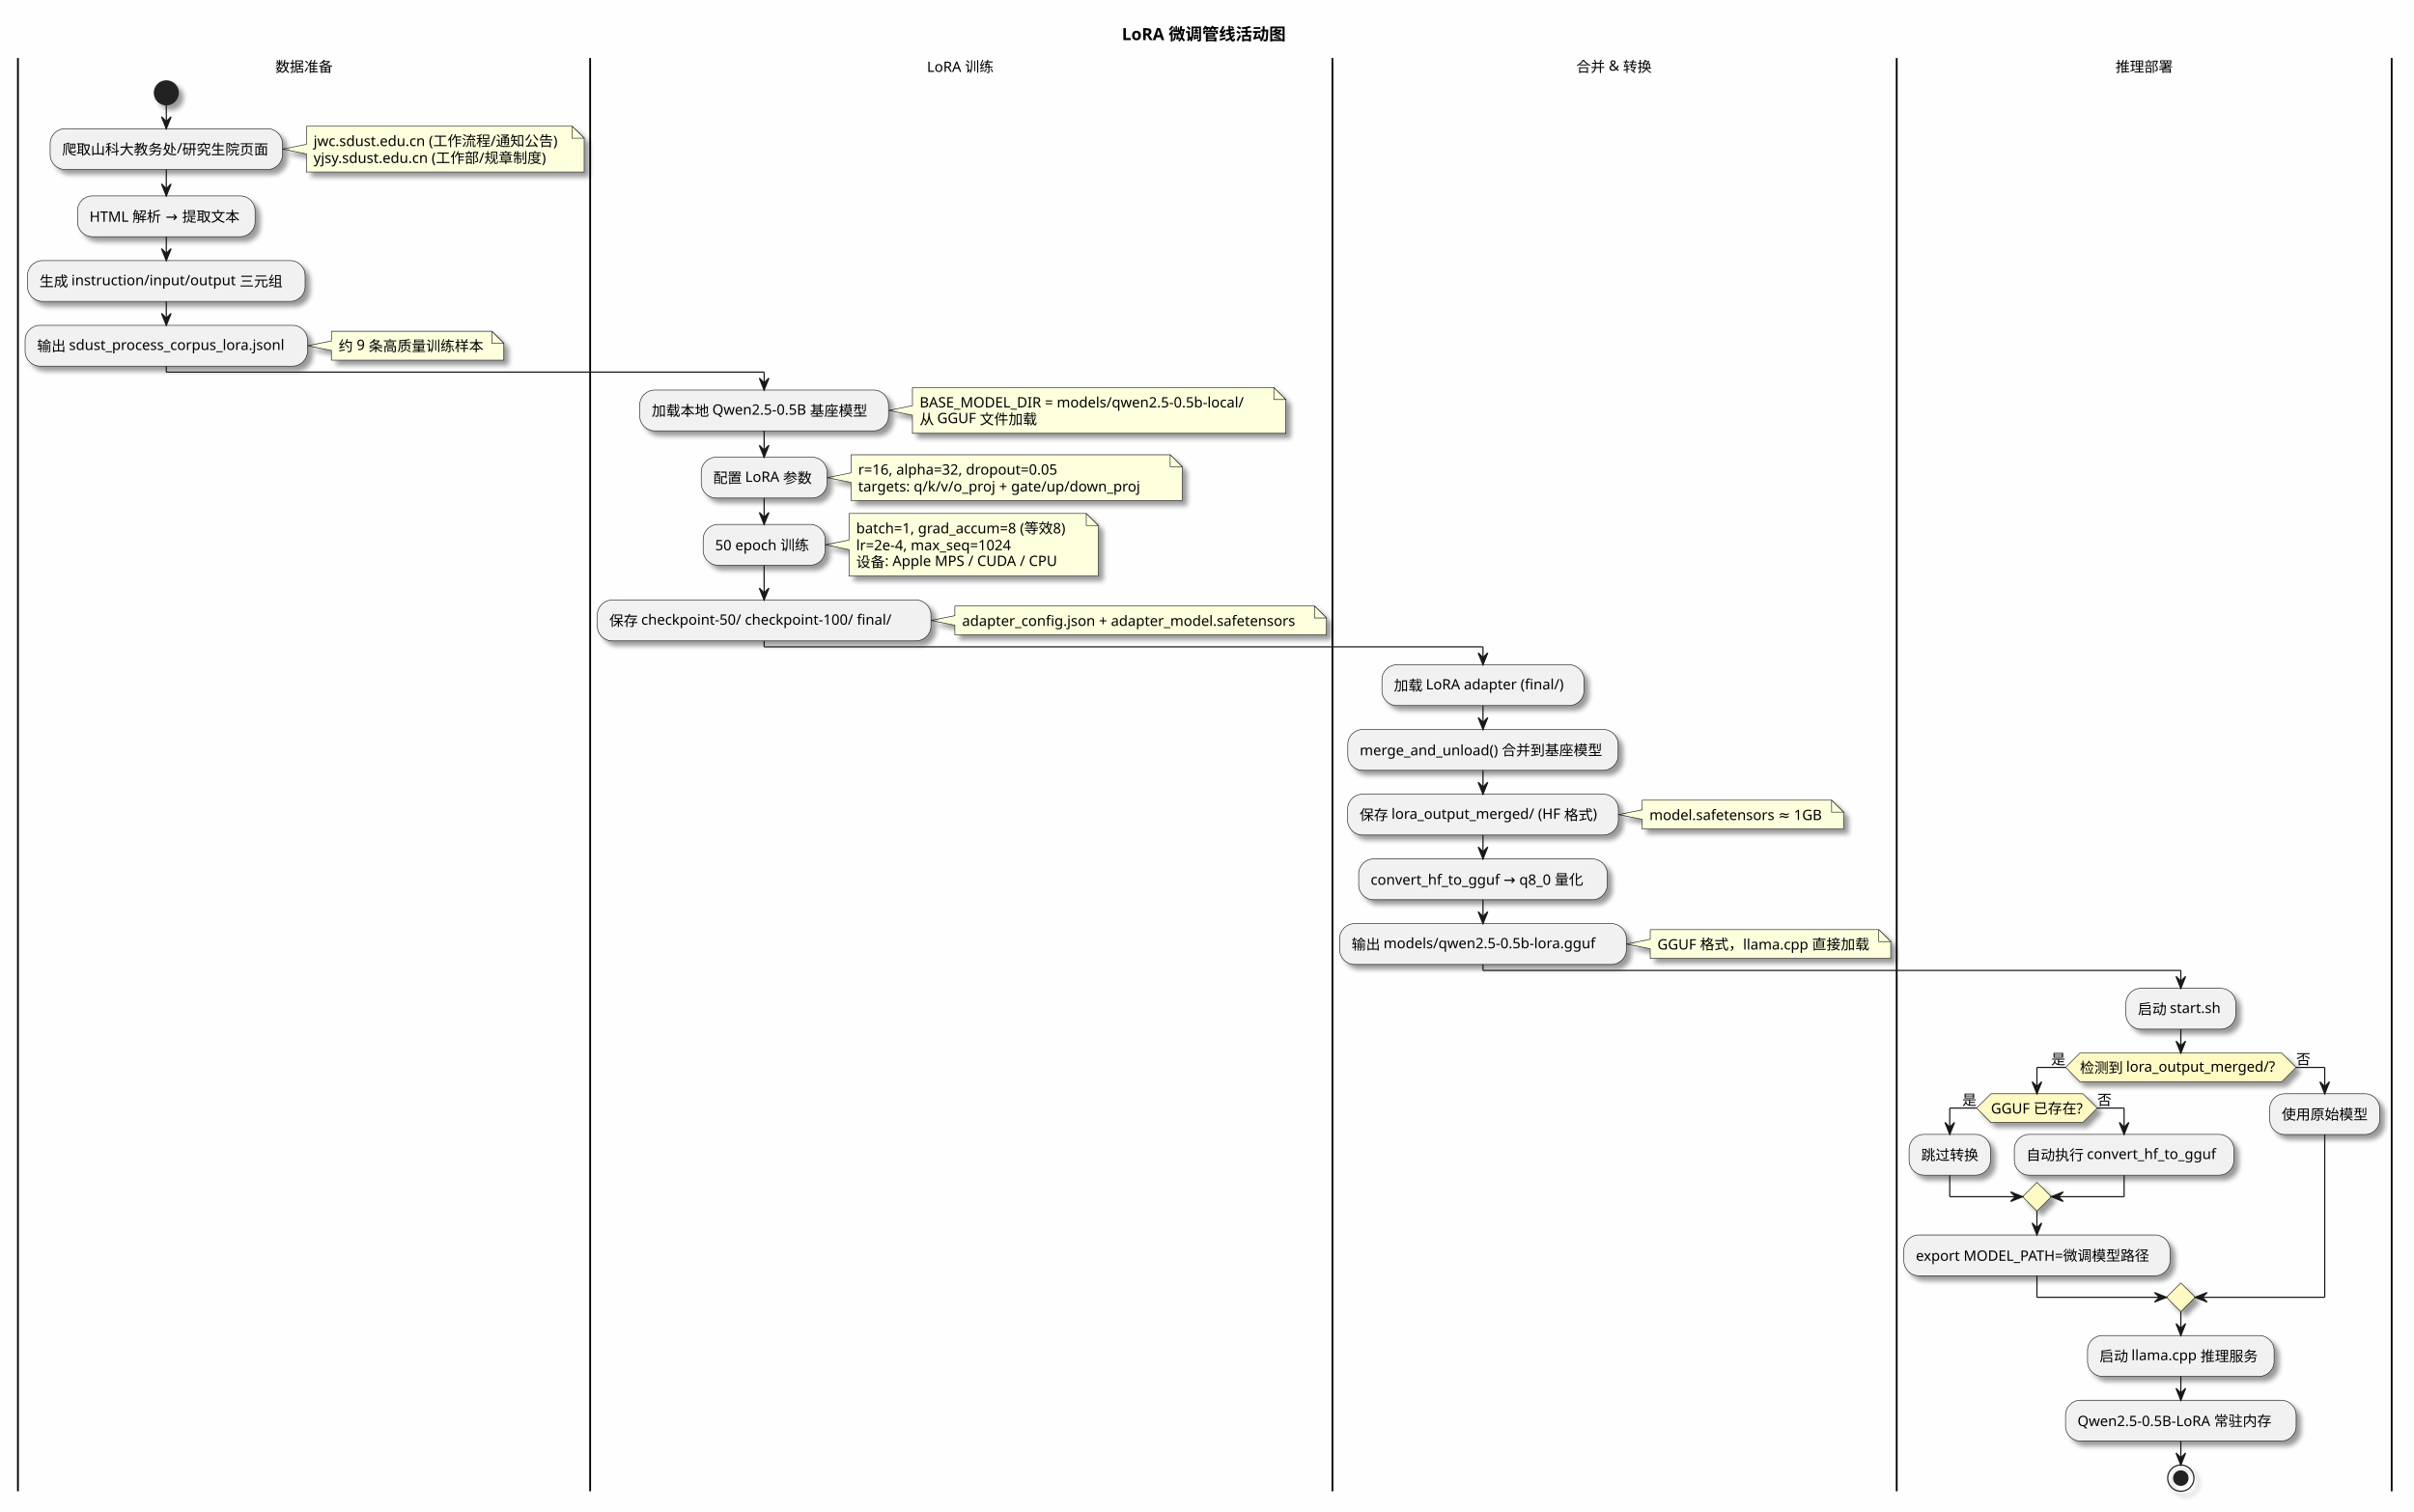
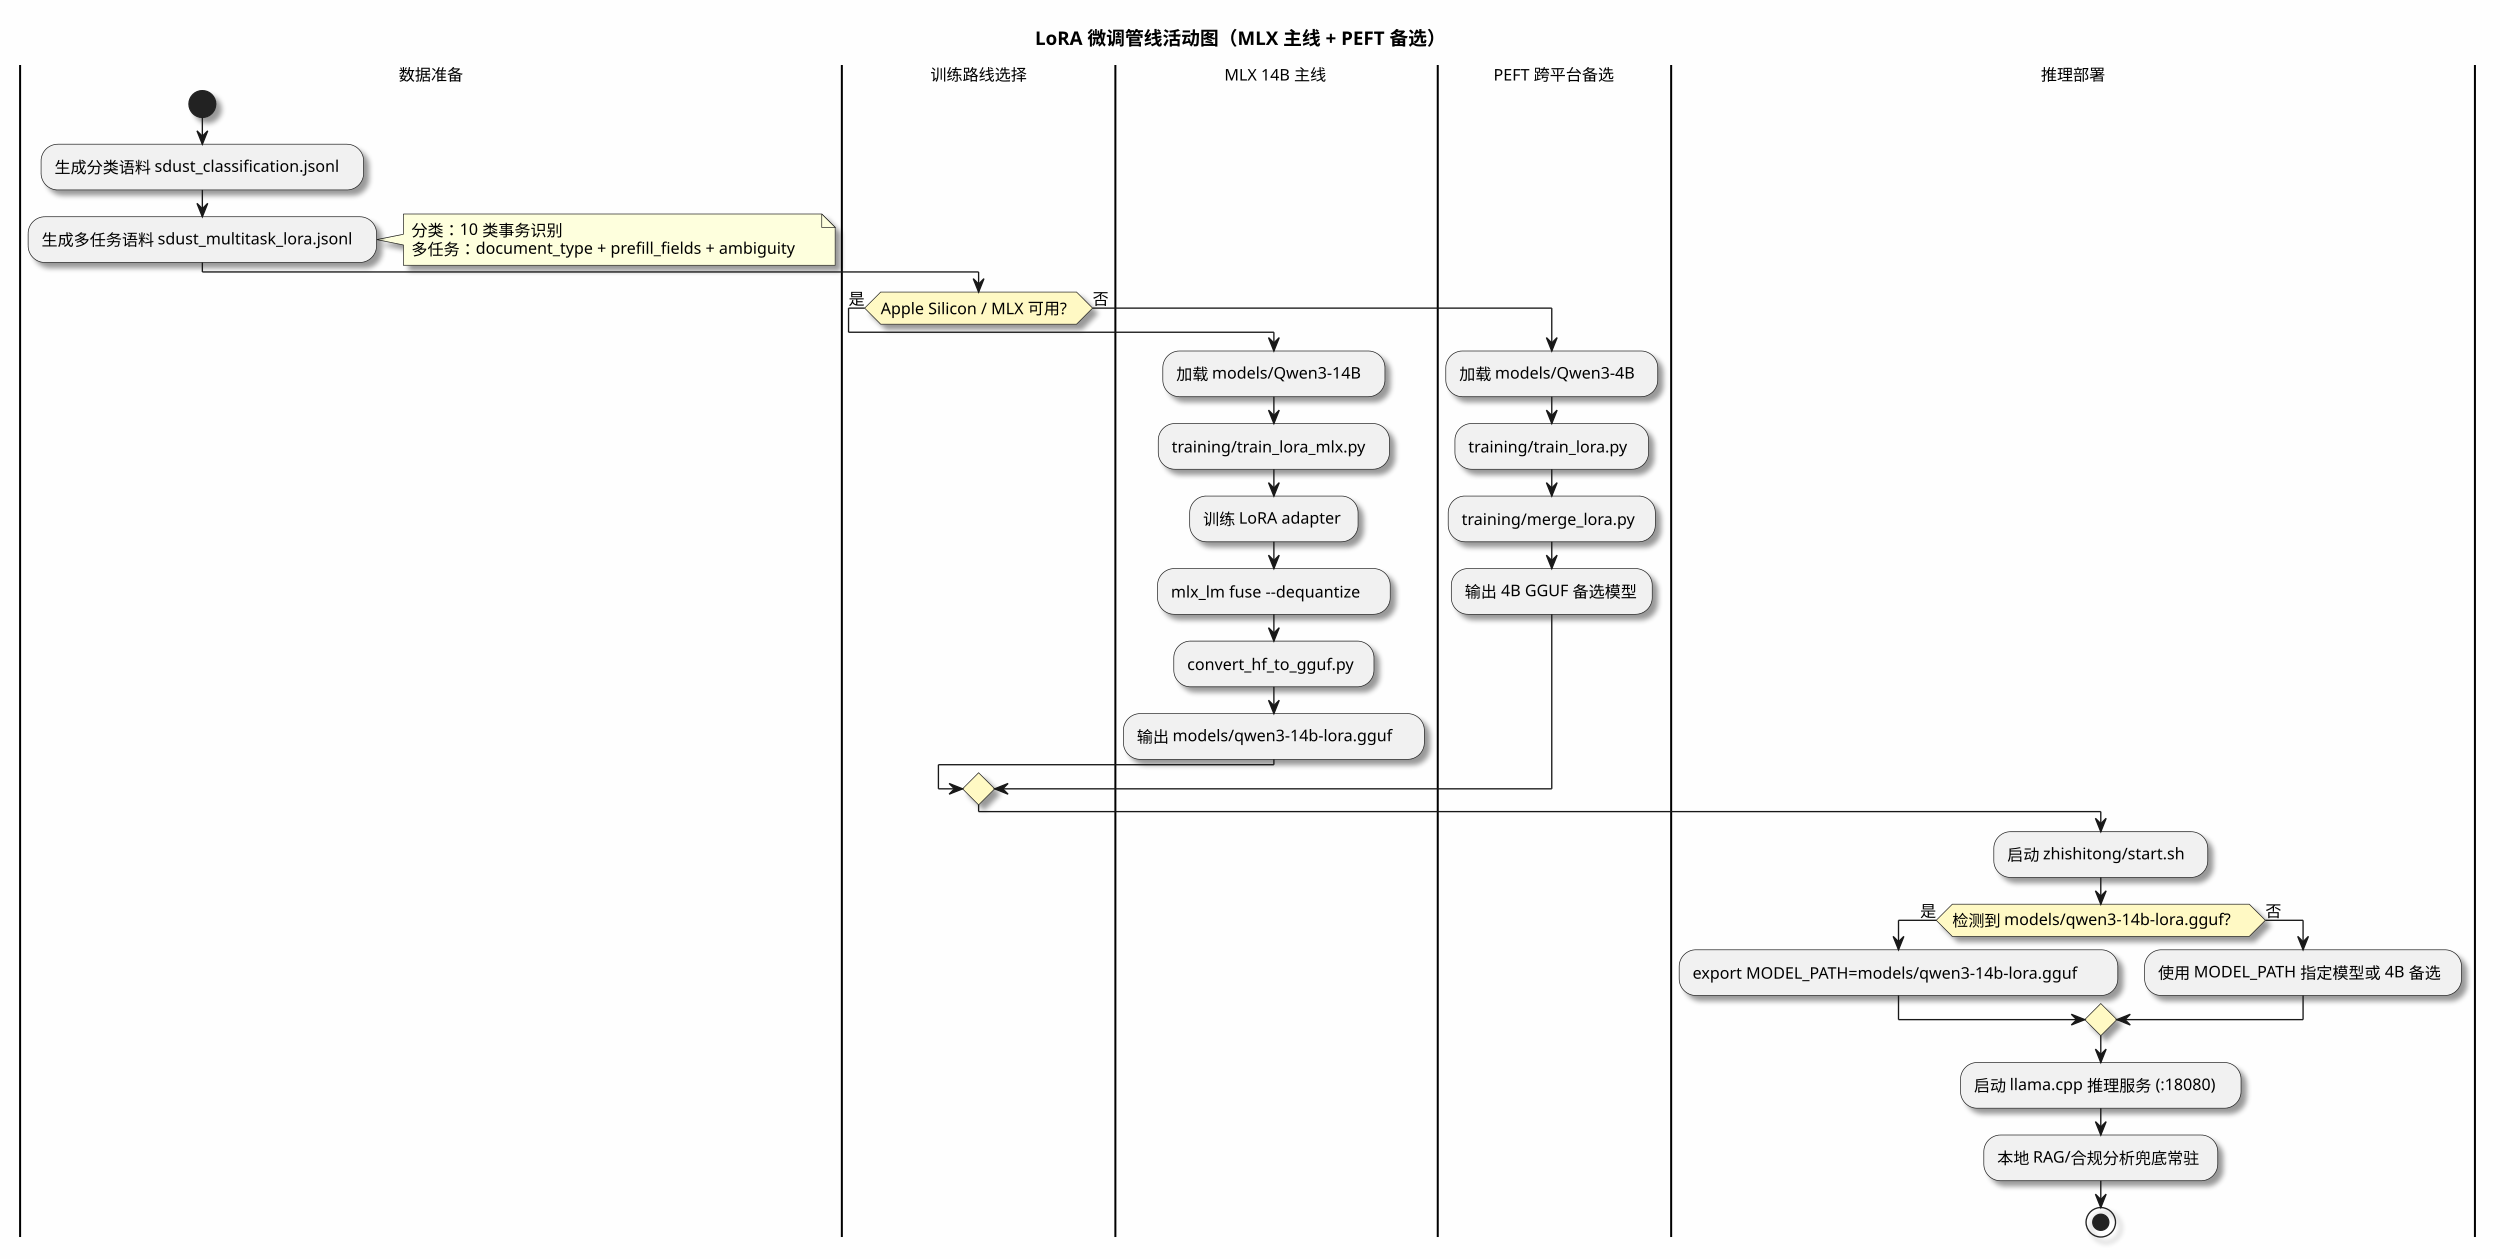
- <svg xmlns="http://www.w3.org/2000/svg" contentStyleType="text/css" data-diagram-type="ACTIVITY" height="1264px" preserveAspectRatio="none" style="width:2019px;height:1264px;background:#FEFEFE;" version="1.1" viewBox="0 0 2019 1264" width="2019px" zoomAndPan="magnify">
+ <svg xmlns="http://www.w3.org/2000/svg" contentStyleType="text/css" data-diagram-type="ACTIVITY" height="940px" preserveAspectRatio="none" style="width:1866px;height:940px;background:#FEFEFE;" version="1.1" viewBox="0 0 1866 940" width="1866px" zoomAndPan="magnify">
  <defs>
-     <filter height="300%" id="f1771mn3u7tkwv" width="300%" x="-1" y="-1">
+     <filter height="300%" id="f1fw4h1rmg67og" width="300%" x="-1" y="-1">
      <feGaussianBlur result="blurOut" stdDeviation="2" />
      <feColorMatrix in="blurOut" result="blurOut2" type="matrix" values="0 0 0 0 0 0 0 0 0 0 0 0 0 0 0 0 0 0 .4 0" />
      <feOffset dx="4" dy="4" in="blurOut2" result="blurOut3" />
      <feBlend in="SourceGraphic" in2="blurOut3" mode="normal" />
    </filter>
  </defs>
  <g>
-     <rect fill="#FEFEFE" height="1264" style="stroke:none;stroke-width:1;" width="2019" x="0" y="0" />
-     <text fill="#000000" font-family="sans-serif" font-size="14" font-weight="bold" lengthAdjust="spacing" textLength="139.665" x="938.283" y="33.535">LoRA 微调管线活动图</text>
-     <rect fill="none" height="14.133" style="stroke:none;stroke-width:1;" width="1986.23" x="15" y="48.52" />
-     <ellipse cx="139.097" cy="77.652" fill="#222222" filter="url(#f1771mn3u7tkwv)" rx="10" ry="10" style="stroke:#222222;stroke-width:1;" />
-     <path d="M256.243,105.586 L256.243,120.719 L236.243,124.719 L256.243,128.719 L256.243,143.852 A0,0 0 0 0 256.243,143.852 L488.573,143.852 A0,0 0 0 0 488.573,143.852 L488.573,115.586 L478.573,105.586 L256.243,105.586 A0,0 0 0 0 256.243,105.586" fill="#FEFFDD" filter="url(#f1771mn3u7tkwv)" style="stroke:#181818;stroke-width:0.5;" />
-     <path d="M478.573,105.586 L478.573,115.586 L488.573,115.586 L478.573,105.586" fill="#FEFFDD" style="stroke:#181818;stroke-width:0.5;" />
-     <text fill="#000000" font-family="sans-serif" font-size="12" lengthAdjust="spacing" textLength="211.33" x="262.243" y="122.188">jwc.sdust.edu.cn (工作流程/通知公告)</text>
-     <text fill="#000000" font-family="sans-serif" font-size="12" lengthAdjust="spacing" textLength="202.594" x="262.243" y="136.32">yjsy.sdust.edu.cn (工作部/规章制度)</text>
-     <rect fill="#F1F1F1" filter="url(#f1771mn3u7tkwv)" height="34.133" rx="12.5" ry="12.5" style="stroke:#181818;stroke-width:0.5;" width="194.293" x="41.95" y="107.652" />
-     <text fill="#000000" font-family="sans-serif" font-size="12" lengthAdjust="spacing" textLength="174.293" x="51.95" y="129.254">爬取山科大教务处/研究生院页面</text>
-     <rect fill="#F1F1F1" filter="url(#f1771mn3u7tkwv)" height="34.133" rx="12.5" ry="12.5" style="stroke:#181818;stroke-width:0.5;" width="148.531" x="64.831" y="163.852" />
-     <text fill="#000000" font-family="sans-serif" font-size="12" lengthAdjust="spacing" textLength="128.531" x="74.831" y="185.453">HTML 解析 → 提取文本</text>
-     <rect fill="#F1F1F1" filter="url(#f1771mn3u7tkwv)" height="34.133" rx="12.5" ry="12.5" style="stroke:#181818;stroke-width:0.5;" width="232.18" x="23.007" y="217.984" />
-     <text fill="#000000" font-family="sans-serif" font-size="12" lengthAdjust="spacing" textLength="212.18" x="33.007" y="239.586">生成 instruction/input/output 三元组</text>
-     <path d="M277.193,277.117 L277.193,285.184 L257.193,289.184 L277.193,293.184 L277.193,301.25 A0,0 0 0 0 277.193,301.25 L421.375,301.25 A0,0 0 0 0 421.375,301.25 L421.375,287.117 L411.375,277.117 L277.193,277.117 A0,0 0 0 0 277.193,277.117" fill="#FEFFDD" filter="url(#f1771mn3u7tkwv)" style="stroke:#181818;stroke-width:0.5;" />
-     <path d="M411.375,277.117 L411.375,287.117 L421.375,287.117 L411.375,277.117" fill="#FEFFDD" style="stroke:#181818;stroke-width:0.5;" />
-     <text fill="#000000" font-family="sans-serif" font-size="12" lengthAdjust="spacing" textLength="123.182" x="283.193" y="293.719">约 9 条高质量训练样本</text>
-     <rect fill="#F1F1F1" filter="url(#f1771mn3u7tkwv)" height="34.133" rx="12.5" ry="12.5" style="stroke:#181818;stroke-width:0.5;" width="236.193" x="21" y="272.117" />
-     <text fill="#000000" font-family="sans-serif" font-size="12" lengthAdjust="spacing" textLength="216.193" x="31" y="293.719">输出 sdust_process_corpus_lora.jsonl</text>
-     <line style="stroke:#000000;stroke-width:1.5;" x1="15" x2="15" y1="48.52" y2="1247.375" />
-     <path d="M763.144,324.184 L763.144,339.316 L743.144,343.316 L763.144,347.316 L763.144,362.449 A0,0 0 0 0 763.144,362.449 L1075.39,362.449 A0,0 0 0 0 1075.39,362.449 L1075.39,334.184 L1065.39,324.184 L763.144,324.184 A0,0 0 0 0 763.144,324.184" fill="#FEFFDD" filter="url(#f1771mn3u7tkwv)" style="stroke:#181818;stroke-width:0.5;" />
-     <path d="M1065.39,324.184 L1065.39,334.184 L1075.39,334.184 L1065.39,324.184" fill="#FEFFDD" style="stroke:#181818;stroke-width:0.5;" />
-     <text fill="#000000" font-family="sans-serif" font-size="12" lengthAdjust="spacing" textLength="291.246" x="769.144" y="340.785">BASE_MODEL_DIR = models/qwen2.5-0.5b-local/</text>
-     <text fill="#000000" font-family="sans-serif" font-size="12" lengthAdjust="spacing" textLength="99.686" x="769.144" y="354.918">从 GGUF 文件加载</text>
-     <rect fill="#F1F1F1" filter="url(#f1771mn3u7tkwv)" height="34.133" rx="12.5" ry="12.5" style="stroke:#181818;stroke-width:0.5;" width="208.086" x="535.058" y="326.25" />
-     <text fill="#000000" font-family="sans-serif" font-size="12" lengthAdjust="spacing" textLength="188.086" x="545.058" y="347.852">加载本地 Qwen2.5-0.5B 基座模型</text>
-     <path d="M711.716,380.383 L711.716,395.516 L691.716,399.516 L711.716,403.516 L711.716,418.648 A0,0 0 0 0 711.716,418.648 L988.724,418.648 A0,0 0 0 0 988.724,418.648 L988.724,390.383 L978.724,380.383 L711.716,380.383 A0,0 0 0 0 711.716,380.383" fill="#FEFFDD" filter="url(#f1771mn3u7tkwv)" style="stroke:#181818;stroke-width:0.5;" />
-     <path d="M978.724,380.383 L978.724,390.383 L988.724,390.383 L978.724,380.383" fill="#FEFFDD" style="stroke:#181818;stroke-width:0.5;" />
-     <text fill="#000000" font-family="sans-serif" font-size="12" lengthAdjust="spacing" textLength="184.043" x="717.716" y="396.984">r=16, alpha=32, dropout=0.05</text>
-     <text fill="#000000" font-family="sans-serif" font-size="12" lengthAdjust="spacing" textLength="256.008" x="717.716" y="411.117">targets: q/k/v/o_proj + gate/up/down_proj</text>
-     <rect fill="#F1F1F1" filter="url(#f1771mn3u7tkwv)" height="34.133" rx="12.5" ry="12.5" style="stroke:#181818;stroke-width:0.5;" width="105.231" x="586.485" y="382.449" />
-     <text fill="#000000" font-family="sans-serif" font-size="12" lengthAdjust="spacing" textLength="85.231" x="596.485" y="404.051">配置 LoRA 参数</text>
-     <path d="M710.087,429.516 L710.087,451.715 L690.087,455.715 L710.087,459.715 L710.087,481.914 A0,0 0 0 0 710.087,481.914 L918.528,481.914 A0,0 0 0 0 918.528,481.914 L918.528,439.516 L908.528,429.516 L710.087,429.516 A0,0 0 0 0 710.087,429.516" fill="#FEFFDD" filter="url(#f1771mn3u7tkwv)" style="stroke:#181818;stroke-width:0.5;" />
-     <path d="M908.528,429.516 L908.528,439.516 L918.528,439.516 L908.528,429.516" fill="#FEFFDD" style="stroke:#181818;stroke-width:0.5;" />
-     <text fill="#000000" font-family="sans-serif" font-size="12" lengthAdjust="spacing" textLength="187.441" x="716.087" y="446.117">batch=1, grad_accum=8 (等效8)</text>
-     <text fill="#000000" font-family="sans-serif" font-size="12" lengthAdjust="spacing" textLength="145.752" x="716.087" y="460.25">lr=2e-4, max_seq=1024</text>
-     <text fill="#000000" font-family="sans-serif" font-size="12" lengthAdjust="spacing" textLength="177.269" x="716.087" y="474.383">设备: Apple MPS / CUDA / CPU</text>
-     <rect fill="#F1F1F1" filter="url(#f1771mn3u7tkwv)" height="34.133" rx="12.5" ry="12.5" style="stroke:#181818;stroke-width:0.5;" width="101.973" x="588.114" y="438.648" />
-     <text fill="#000000" font-family="sans-serif" font-size="12" lengthAdjust="spacing" textLength="81.973" x="598.114" y="460.25">50 epoch 训练</text>
-     <path d="M798.628,506.914 L798.628,514.981 L778.628,518.981 L798.628,522.981 L798.628,531.047 A0,0 0 0 0 798.628,531.047 L1109.415,531.047 A0,0 0 0 0 1109.415,531.047 L1109.415,516.914 L1099.415,506.914 L798.628,506.914 A0,0 0 0 0 798.628,506.914" fill="#FEFFDD" filter="url(#f1771mn3u7tkwv)" style="stroke:#181818;stroke-width:0.5;" />
-     <path d="M1099.415,506.914 L1099.415,516.914 L1109.415,516.914 L1099.415,506.914" fill="#FEFFDD" style="stroke:#181818;stroke-width:0.5;" />
-     <text fill="#000000" font-family="sans-serif" font-size="12" lengthAdjust="spacing" textLength="289.787" x="804.628" y="523.516">adapter_config.json + adapter_model.safetensors</text>
-     <rect fill="#F1F1F1" filter="url(#f1771mn3u7tkwv)" height="34.133" rx="12.5" ry="12.5" style="stroke:#181818;stroke-width:0.5;" width="279.055" x="499.573" y="501.914" />
-     <text fill="#000000" font-family="sans-serif" font-size="12" lengthAdjust="spacing" textLength="259.055" x="509.573" y="523.516">保存 checkpoint-50/ checkpoint-100/ final/</text>
-     <line style="stroke:#000000;stroke-width:1.5;" x1="493.573" x2="493.573" y1="48.52" y2="1247.375" />
-     <rect fill="#F1F1F1" filter="url(#f1771mn3u7tkwv)" height="34.133" rx="12.5" ry="12.5" style="stroke:#181818;stroke-width:0.5;" width="168.992" x="1155.82" y="556.047" />
-     <text fill="#000000" font-family="sans-serif" font-size="12" lengthAdjust="spacing" textLength="148.992" x="1165.82" y="577.648">加载 LoRA adapter (final/)</text>
-     <rect fill="#F1F1F1" filter="url(#f1771mn3u7tkwv)" height="34.133" rx="12.5" ry="12.5" style="stroke:#181818;stroke-width:0.5;" width="226.109" x="1127.262" y="610.18" />
-     <text fill="#000000" font-family="sans-serif" font-size="12" lengthAdjust="spacing" textLength="206.109" x="1137.262" y="631.781">merge_and_unload() 合并到基座模型</text>
-     <path d="M1373.532,669.312 L1373.532,677.379 L1353.532,681.379 L1373.532,685.379 L1373.532,693.445 A0,0 0 0 0 1373.532,693.445 L1541.89,693.445 A0,0 0 0 0 1541.89,693.445 L1541.89,679.312 L1531.89,669.312 L1373.532,669.312 A0,0 0 0 0 1373.532,669.312" fill="#FEFFDD" filter="url(#f1771mn3u7tkwv)" style="stroke:#181818;stroke-width:0.5;" />
-     <path d="M1531.89,669.312 L1531.89,679.312 L1541.89,679.312 L1531.89,669.312" fill="#FEFFDD" style="stroke:#181818;stroke-width:0.5;" />
-     <text fill="#000000" font-family="sans-serif" font-size="12" lengthAdjust="spacing" textLength="147.357" x="1379.532" y="685.914">model.safetensors ≈ 1GB</text>
-     <rect fill="#F1F1F1" filter="url(#f1771mn3u7tkwv)" height="34.133" rx="12.5" ry="12.5" style="stroke:#181818;stroke-width:0.5;" width="226.432" x="1127.101" y="664.312" />
-     <text fill="#000000" font-family="sans-serif" font-size="12" lengthAdjust="spacing" textLength="206.432" x="1137.101" y="685.914">保存 lora_output_merged/ (HF 格式)</text>
-     <rect fill="#F1F1F1" filter="url(#f1771mn3u7tkwv)" height="34.133" rx="12.5" ry="12.5" style="stroke:#181818;stroke-width:0.5;" width="207.922" x="1136.355" y="718.445" />
-     <text fill="#000000" font-family="sans-serif" font-size="12" lengthAdjust="spacing" textLength="187.922" x="1146.355" y="740.047">convert_hf_to_gguf → q8_0 量化</text>
-     <path d="M1380.218,777.578 L1380.218,785.644 L1360.218,789.644 L1380.218,793.644 L1380.218,801.711 A0,0 0 0 0 1380.218,801.711 L1581.347,801.711 A0,0 0 0 0 1581.347,801.711 L1581.347,787.578 L1571.347,777.578 L1380.218,777.578 A0,0 0 0 0 1380.218,777.578" fill="#FEFFDD" filter="url(#f1771mn3u7tkwv)" style="stroke:#181818;stroke-width:0.5;" />
-     <path d="M1571.347,777.578 L1571.347,787.578 L1581.347,787.578 L1571.347,777.578" fill="#FEFFDD" style="stroke:#181818;stroke-width:0.5;" />
-     <text fill="#000000" font-family="sans-serif" font-size="12" lengthAdjust="spacing" textLength="180.129" x="1386.218" y="794.18">GGUF 格式，llama.cpp 直接加载</text>
-     <rect fill="#F1F1F1" filter="url(#f1771mn3u7tkwv)" height="34.133" rx="12.5" ry="12.5" style="stroke:#181818;stroke-width:0.5;" width="239.803" x="1120.415" y="772.578" />
-     <text fill="#000000" font-family="sans-serif" font-size="12" lengthAdjust="spacing" textLength="219.803" x="1130.415" y="794.18">输出 models/qwen2.5-0.5b-lora.gguf</text>
-     <line style="stroke:#000000;stroke-width:1.5;" x1="1114.415" x2="1114.415" y1="48.52" y2="1247.375" />
-     <rect fill="#F1F1F1" filter="url(#f1771mn3u7tkwv)" height="34.133" rx="12.5" ry="12.5" style="stroke:#181818;stroke-width:0.5;" width="91.789" x="1778.087" y="826.711" />
-     <text fill="#000000" font-family="sans-serif" font-size="12" lengthAdjust="spacing" textLength="71.789" x="1788.087" y="848.312">启动 start.sh</text>
-     <polygon fill="#FFF9C4" filter="url(#f1771mn3u7tkwv)" points="1739.56,880.844,1908.404,880.844,1920.404,892.844,1908.404,904.844,1739.56,904.844,1727.56,892.844,1739.56,880.844" style="stroke:#181818;stroke-width:0.5;" />
-     <text fill="#000000" font-family="sans-serif" font-size="12" lengthAdjust="spacing" textLength="168.844" x="1739.56" y="897.379">检测到 lora_output_merged/?</text>
-     <text fill="#000000" font-family="sans-serif" font-size="12" lengthAdjust="spacing" textLength="12" x="1715.56" y="890.312">是</text>
-     <text fill="#000000" font-family="sans-serif" font-size="12" lengthAdjust="spacing" textLength="12" x="1920.404" y="890.312">否</text>
-     <polygon fill="#FFF9C4" filter="url(#f1771mn3u7tkwv)" points="1665.156,914.844,1742.107,914.844,1754.107,926.844,1742.107,938.844,1665.156,938.844,1653.156,926.844,1665.156,914.844" style="stroke:#181818;stroke-width:0.5;" />
-     <text fill="#000000" font-family="sans-serif" font-size="12" lengthAdjust="spacing" textLength="76.951" x="1665.156" y="931.379">GGUF 已存在?</text>
-     <text fill="#000000" font-family="sans-serif" font-size="12" lengthAdjust="spacing" textLength="12" x="1641.156" y="924.312">是</text>
-     <text fill="#000000" font-family="sans-serif" font-size="12" lengthAdjust="spacing" textLength="12" x="1754.107" y="924.312">否</text>
-     <rect fill="#F1F1F1" filter="url(#f1771mn3u7tkwv)" height="34.133" rx="12.5" ry="12.5" style="stroke:#181818;stroke-width:0.5;" width="68" x="1596.732" y="948.844" />
-     <text fill="#000000" font-family="sans-serif" font-size="12" lengthAdjust="spacing" textLength="48" x="1606.732" y="970.445">跳过转换</text>
-     <rect fill="#F1F1F1" filter="url(#f1771mn3u7tkwv)" height="34.133" rx="12.5" ry="12.5" style="stroke:#181818;stroke-width:0.5;" width="183.6" x="1684.732" y="948.844" />
-     <text fill="#000000" font-family="sans-serif" font-size="12" lengthAdjust="spacing" textLength="163.6" x="1694.732" y="970.445">自动执行 convert_hf_to_gguf</text>
-     <polygon fill="#FFF9C4" filter="url(#f1771mn3u7tkwv)" points="1703.632,988.977,1715.632,1000.977,1703.632,1012.977,1691.632,1000.977,1703.632,988.977" style="stroke:#181818;stroke-width:0.5;" />
-     <rect fill="#F1F1F1" filter="url(#f1771mn3u7tkwv)" height="34.133" rx="12.5" ry="12.5" style="stroke:#181818;stroke-width:0.5;" width="222.57" x="1592.347" y="1032.977" />
-     <text fill="#000000" font-family="sans-serif" font-size="12" lengthAdjust="spacing" textLength="202.57" x="1602.347" y="1054.578">export MODEL_PATH=微调模型路径</text>
-     <rect fill="#F1F1F1" filter="url(#f1771mn3u7tkwv)" height="34.133" rx="12.5" ry="12.5" style="stroke:#181818;stroke-width:0.5;" width="92" x="1898.332" y="914.844" />
-     <text fill="#000000" font-family="sans-serif" font-size="12" lengthAdjust="spacing" textLength="72" x="1908.332" y="936.445">使用原始模型</text>
-     <polygon fill="#FFF9C4" filter="url(#f1771mn3u7tkwv)" points="1823.982,1073.109,1835.982,1085.109,1823.982,1097.109,1811.982,1085.109,1823.982,1073.109" style="stroke:#181818;stroke-width:0.5;" />
-     <rect fill="#F1F1F1" filter="url(#f1771mn3u7tkwv)" height="34.133" rx="12.5" ry="12.5" style="stroke:#181818;stroke-width:0.5;" width="156.037" x="1745.963" y="1117.109" />
-     <text fill="#000000" font-family="sans-serif" font-size="12" lengthAdjust="spacing" textLength="136.037" x="1755.963" y="1138.711">启动 llama.cpp 推理服务</text>
-     <rect fill="#F1F1F1" filter="url(#f1771mn3u7tkwv)" height="34.133" rx="12.5" ry="12.5" style="stroke:#181818;stroke-width:0.5;" width="192.869" x="1727.547" y="1171.242" />
-     <text fill="#000000" font-family="sans-serif" font-size="12" lengthAdjust="spacing" textLength="172.869" x="1737.547" y="1192.844">Qwen2.5-0.5B-LoRA 常驻内存</text>
-     <ellipse cx="1823.982" cy="1236.375" fill="none" filter="url(#f1771mn3u7tkwv)" rx="11" ry="11" style="stroke:#222222;stroke-width:1;" />
-     <ellipse cx="1823.982" cy="1236.375" fill="#222222" rx="6" ry="6" style="stroke:#222222;stroke-width:1;" />
-     <line style="stroke:#000000;stroke-width:1.5;" x1="1586.347" x2="1586.347" y1="48.52" y2="1247.375" />
-     <line style="stroke:#000000;stroke-width:1.5;" x1="2000.332" x2="2000.332" y1="48.52" y2="1247.375" />
-     <line style="stroke:#181818;stroke-width:1;" x1="139.097" x2="139.097" y1="87.652" y2="107.652" />
-     <polygon fill="#181818" points="135.097,97.652,139.097,107.652,143.097,97.652,139.097,101.652" style="stroke:#181818;stroke-width:1;" />
-     <line style="stroke:#181818;stroke-width:1;" x1="139.097" x2="139.097" y1="141.785" y2="163.852" />
-     <polygon fill="#181818" points="135.097,153.852,139.097,163.852,143.097,153.852,139.097,157.852" style="stroke:#181818;stroke-width:1;" />
-     <line style="stroke:#181818;stroke-width:1;" x1="139.097" x2="139.097" y1="197.984" y2="217.984" />
-     <polygon fill="#181818" points="135.097,207.984,139.097,217.984,143.097,207.984,139.097,211.984" style="stroke:#181818;stroke-width:1;" />
-     <line style="stroke:#181818;stroke-width:1;" x1="139.097" x2="139.097" y1="252.117" y2="272.117" />
-     <polygon fill="#181818" points="135.097,262.117,139.097,272.117,143.097,262.117,139.097,266.117" style="stroke:#181818;stroke-width:1;" />
-     <line style="stroke:#181818;stroke-width:1;" x1="639.101" x2="639.101" y1="360.383" y2="382.449" />
-     <polygon fill="#181818" points="635.101,372.449,639.101,382.449,643.101,372.449,639.101,376.449" style="stroke:#181818;stroke-width:1;" />
-     <line style="stroke:#181818;stroke-width:1;" x1="639.101" x2="639.101" y1="416.582" y2="438.648" />
-     <polygon fill="#181818" points="635.101,428.648,639.101,438.648,643.101,428.648,639.101,432.648" style="stroke:#181818;stroke-width:1;" />
-     <line style="stroke:#181818;stroke-width:1;" x1="639.101" x2="639.101" y1="472.781" y2="501.914" />
-     <polygon fill="#181818" points="635.101,491.914,639.101,501.914,643.101,491.914,639.101,495.914" style="stroke:#181818;stroke-width:1;" />
-     <line style="stroke:#181818;stroke-width:1;" x1="1240.316" x2="1240.316" y1="590.18" y2="610.18" />
-     <polygon fill="#181818" points="1236.316,600.18,1240.316,610.18,1244.316,600.18,1240.316,604.18" style="stroke:#181818;stroke-width:1;" />
-     <line style="stroke:#181818;stroke-width:1;" x1="1240.316" x2="1240.316" y1="644.312" y2="664.312" />
-     <polygon fill="#181818" points="1236.316,654.312,1240.316,664.312,1244.316,654.312,1240.316,658.312" style="stroke:#181818;stroke-width:1;" />
-     <line style="stroke:#181818;stroke-width:1;" x1="1240.316" x2="1240.316" y1="698.445" y2="718.445" />
-     <polygon fill="#181818" points="1236.316,708.445,1240.316,718.445,1244.316,708.445,1240.316,712.445" style="stroke:#181818;stroke-width:1;" />
-     <line style="stroke:#181818;stroke-width:1;" x1="1240.316" x2="1240.316" y1="752.578" y2="772.578" />
-     <polygon fill="#181818" points="1236.316,762.578,1240.316,772.578,1244.316,762.578,1240.316,766.578" style="stroke:#181818;stroke-width:1;" />
-     <line style="stroke:#181818;stroke-width:1;" x1="1653.156" x2="1630.732" y1="926.844" y2="926.844" />
-     <line style="stroke:#181818;stroke-width:1;" x1="1630.732" x2="1630.732" y1="926.844" y2="948.844" />
-     <polygon fill="#181818" points="1626.732,938.844,1630.732,948.844,1634.732,938.844,1630.732,942.844" style="stroke:#181818;stroke-width:1;" />
-     <line style="stroke:#181818;stroke-width:1;" x1="1754.107" x2="1776.532" y1="926.844" y2="926.844" />
-     <line style="stroke:#181818;stroke-width:1;" x1="1776.532" x2="1776.532" y1="926.844" y2="948.844" />
-     <polygon fill="#181818" points="1772.532,938.844,1776.532,948.844,1780.532,938.844,1776.532,942.844" style="stroke:#181818;stroke-width:1;" />
-     <line style="stroke:#181818;stroke-width:1;" x1="1630.732" x2="1630.732" y1="982.977" y2="1000.977" />
-     <line style="stroke:#181818;stroke-width:1;" x1="1630.732" x2="1691.632" y1="1000.977" y2="1000.977" />
-     <polygon fill="#181818" points="1681.632,996.977,1691.632,1000.977,1681.632,1004.977,1685.632,1000.977" style="stroke:#181818;stroke-width:1;" />
-     <line style="stroke:#181818;stroke-width:1;" x1="1776.532" x2="1776.532" y1="982.977" y2="1000.977" />
-     <line style="stroke:#181818;stroke-width:1;" x1="1776.532" x2="1715.632" y1="1000.977" y2="1000.977" />
-     <polygon fill="#181818" points="1725.632,996.977,1715.632,1000.977,1725.632,1004.977,1721.632,1000.977" style="stroke:#181818;stroke-width:1;" />
-     <line style="stroke:#181818;stroke-width:1;" x1="1703.632" x2="1703.632" y1="1012.977" y2="1032.977" />
-     <polygon fill="#181818" points="1699.632,1022.977,1703.632,1032.977,1707.632,1022.977,1703.632,1026.977" style="stroke:#181818;stroke-width:1;" />
-     <line style="stroke:#181818;stroke-width:1;" x1="1727.56" x2="1703.632" y1="892.844" y2="892.844" />
-     <line style="stroke:#181818;stroke-width:1;" x1="1703.632" x2="1703.632" y1="892.844" y2="914.844" />
-     <polygon fill="#181818" points="1699.632,904.844,1703.632,914.844,1707.632,904.844,1703.632,908.844" style="stroke:#181818;stroke-width:1;" />
-     <line style="stroke:#181818;stroke-width:1;" x1="1920.404" x2="1944.332" y1="892.844" y2="892.844" />
-     <line style="stroke:#181818;stroke-width:1;" x1="1944.332" x2="1944.332" y1="892.844" y2="914.844" />
-     <polygon fill="#181818" points="1940.332,904.844,1944.332,914.844,1948.332,904.844,1944.332,908.844" style="stroke:#181818;stroke-width:1;" />
-     <line style="stroke:#181818;stroke-width:1;" x1="1703.632" x2="1703.632" y1="1067.109" y2="1085.109" />
-     <line style="stroke:#181818;stroke-width:1;" x1="1703.632" x2="1811.982" y1="1085.109" y2="1085.109" />
-     <polygon fill="#181818" points="1801.982,1081.109,1811.982,1085.109,1801.982,1089.109,1805.982,1085.109" style="stroke:#181818;stroke-width:1;" />
-     <line style="stroke:#181818;stroke-width:1;" x1="1944.332" x2="1944.332" y1="948.977" y2="1085.109" />
-     <line style="stroke:#181818;stroke-width:1;" x1="1944.332" x2="1835.982" y1="1085.109" y2="1085.109" />
-     <polygon fill="#181818" points="1845.982,1081.109,1835.982,1085.109,1845.982,1089.109,1841.982,1085.109" style="stroke:#181818;stroke-width:1;" />
-     <line style="stroke:#181818;stroke-width:1;" x1="1823.982" x2="1823.982" y1="860.844" y2="880.844" />
-     <polygon fill="#181818" points="1819.982,870.844,1823.982,880.844,1827.982,870.844,1823.982,874.844" style="stroke:#181818;stroke-width:1;" />
-     <line style="stroke:#181818;stroke-width:1;" x1="1823.982" x2="1823.982" y1="1097.109" y2="1117.109" />
-     <polygon fill="#181818" points="1819.982,1107.109,1823.982,1117.109,1827.982,1107.109,1823.982,1111.109" style="stroke:#181818;stroke-width:1;" />
-     <line style="stroke:#181818;stroke-width:1;" x1="1823.982" x2="1823.982" y1="1151.242" y2="1171.242" />
-     <polygon fill="#181818" points="1819.982,1161.242,1823.982,1171.242,1827.982,1161.242,1823.982,1165.242" style="stroke:#181818;stroke-width:1;" />
-     <line style="stroke:#181818;stroke-width:1;" x1="1823.982" x2="1823.982" y1="1205.375" y2="1225.375" />
-     <polygon fill="#181818" points="1819.982,1215.375,1823.982,1225.375,1827.982,1215.375,1823.982,1219.375" style="stroke:#181818;stroke-width:1;" />
-     <line style="stroke:#181818;stroke-width:1;" x1="139.097" x2="139.097" y1="306.25" y2="311.25" />
-     <line style="stroke:#181818;stroke-width:1;" x1="139.097" x2="639.101" y1="311.25" y2="311.25" />
-     <line style="stroke:#181818;stroke-width:1;" x1="639.101" x2="639.101" y1="311.25" y2="326.25" />
-     <polygon fill="#181818" points="635.101,316.25,639.101,326.25,643.101,316.25,639.101,320.25" style="stroke:#181818;stroke-width:1;" />
-     <line style="stroke:#181818;stroke-width:1;" x1="639.101" x2="639.101" y1="536.047" y2="541.047" />
-     <line style="stroke:#181818;stroke-width:1;" x1="639.101" x2="1240.316" y1="541.047" y2="541.047" />
-     <line style="stroke:#181818;stroke-width:1;" x1="1240.316" x2="1240.316" y1="541.047" y2="556.047" />
-     <polygon fill="#181818" points="1236.316,546.047,1240.316,556.047,1244.316,546.047,1240.316,550.047" style="stroke:#181818;stroke-width:1;" />
-     <line style="stroke:#181818;stroke-width:1;" x1="1240.316" x2="1240.316" y1="806.711" y2="811.711" />
-     <line style="stroke:#181818;stroke-width:1;" x1="1240.316" x2="1823.982" y1="811.711" y2="811.711" />
-     <line style="stroke:#181818;stroke-width:1;" x1="1823.982" x2="1823.982" y1="811.711" y2="826.711" />
-     <polygon fill="#181818" points="1819.982,816.711,1823.982,826.711,1827.982,816.711,1823.982,820.711" style="stroke:#181818;stroke-width:1;" />
-     <text fill="#000000" font-family="sans-serif" font-size="12" lengthAdjust="spacing" textLength="48" x="230.287" y="60.121">数据准备</text>
-     <text fill="#000000" font-family="sans-serif" font-size="12" lengthAdjust="spacing" textLength="57.434" x="775.277" y="60.121">LoRA 训练</text>
-     <text fill="#000000" font-family="sans-serif" font-size="12" lengthAdjust="spacing" textLength="63.961" x="1318.4" y="60.121">合并 &amp; 转换</text>
-     <text fill="#000000" font-family="sans-serif" font-size="12" lengthAdjust="spacing" textLength="48" x="1769.339" y="60.121">推理部署</text>
+     <rect fill="#FEFEFE" height="940" style="stroke:none;stroke-width:1;" width="1866" x="0" y="0" />
+     <text fill="#000000" font-family="sans-serif" font-size="14" font-weight="bold" lengthAdjust="spacing" textLength="318.138" x="772.524" y="33.535">LoRA 微调管线活动图（MLX 主线 + PEFT 备选）</text>
+     <rect fill="none" height="14.133" style="stroke:none;stroke-width:1;" width="1833.186" x="15" y="48.52" />
+     <ellipse cx="151.035" cy="77.652" fill="#222222" filter="url(#f1fw4h1rmg67og)" rx="10" ry="10" style="stroke:#222222;stroke-width:1;" />
+     <rect fill="#F1F1F1" filter="url(#f1fw4h1rmg67og)" height="34.133" rx="12.5" ry="12.5" style="stroke:#181818;stroke-width:0.5;" width="240.746" x="30.662" y="107.652" />
+     <text fill="#000000" font-family="sans-serif" font-size="12" lengthAdjust="spacing" textLength="220.746" x="40.662" y="129.254">生成分类语料 sdust_classification.jsonl</text>
+     <path d="M301.07,159.719 L301.07,174.852 L281.07,178.852 L301.07,182.852 L301.07,197.984 A0,0 0 0 0 301.07,197.984 L623.354,197.984 A0,0 0 0 0 623.354,197.984 L623.354,169.719 L613.354,159.719 L301.07,159.719 A0,0 0 0 0 301.07,159.719" fill="#FEFFDD" filter="url(#f1fw4h1rmg67og)" style="stroke:#181818;stroke-width:0.5;" />
+     <path d="M613.354,159.719 L613.354,169.719 L623.354,169.719 L613.354,159.719" fill="#FEFFDD" style="stroke:#181818;stroke-width:0.5;" />
+     <text fill="#000000" font-family="sans-serif" font-size="12" lengthAdjust="spacing" textLength="114.973" x="307.07" y="176.32">分类：10 类事务识别</text>
+     <text fill="#000000" font-family="sans-serif" font-size="12" lengthAdjust="spacing" textLength="301.283" x="307.07" y="190.453">多任务：document_type + prefill_fields + ambiguity</text>
+     <rect fill="#F1F1F1" filter="url(#f1fw4h1rmg67og)" height="34.133" rx="12.5" ry="12.5" style="stroke:#181818;stroke-width:0.5;" width="260.07" x="21" y="161.785" />
+     <text fill="#000000" font-family="sans-serif" font-size="12" lengthAdjust="spacing" textLength="240.07" x="31" y="183.387">生成多任务语料 sdust_multitask_lora.jsonl</text>
+     <line style="stroke:#000000;stroke-width:1.5;" x1="15" x2="15" y1="48.52" y2="923.312" />
+     <polygon fill="#FFF9C4" filter="url(#f1fw4h1rmg67og)" points="657.354,217.984,803.516,217.984,815.516,229.984,803.516,241.984,657.354,241.984,645.354,229.984,657.354,217.984" style="stroke:#181818;stroke-width:0.5;" />
+     <text fill="#000000" font-family="sans-serif" font-size="12" lengthAdjust="spacing" textLength="146.162" x="657.354" y="234.519">Apple Silicon / MLX 可用?</text>
+     <text fill="#000000" font-family="sans-serif" font-size="12" lengthAdjust="spacing" textLength="12" x="633.354" y="227.453">是</text>
+     <text fill="#000000" font-family="sans-serif" font-size="12" lengthAdjust="spacing" textLength="12" x="815.516" y="227.453">否</text>
+     <polygon fill="#FFF9C4" filter="url(#f1fw4h1rmg67og)" points="730.435,576.781,742.435,588.781,730.435,600.781,718.435,588.781,730.435,576.781" style="stroke:#181818;stroke-width:0.5;" />
+     <line style="stroke:#000000;stroke-width:1.5;" x1="628.354" x2="628.354" y1="48.52" y2="923.312" />
+     <rect fill="#F1F1F1" filter="url(#f1fw4h1rmg67og)" height="34.133" rx="12.5" ry="12.5" style="stroke:#181818;stroke-width:0.5;" width="165.799" x="867.927" y="261.984" />
+     <text fill="#000000" font-family="sans-serif" font-size="12" lengthAdjust="spacing" textLength="145.799" x="877.927" y="283.586">加载 models/Qwen3-14B</text>
+     <rect fill="#F1F1F1" filter="url(#f1fw4h1rmg67og)" height="34.133" rx="12.5" ry="12.5" style="stroke:#181818;stroke-width:0.5;" width="172.602" x="864.525" y="316.117" />
+     <text fill="#000000" font-family="sans-serif" font-size="12" lengthAdjust="spacing" textLength="152.602" x="874.525" y="337.719">training/train_lora_mlx.py</text>
+     <rect fill="#F1F1F1" filter="url(#f1fw4h1rmg67og)" height="34.133" rx="12.5" ry="12.5" style="stroke:#181818;stroke-width:0.5;" width="125.674" x="887.989" y="370.25" />
+     <text fill="#000000" font-family="sans-serif" font-size="12" lengthAdjust="spacing" textLength="105.674" x="897.989" y="391.852">训练 LoRA adapter</text>
+     <rect fill="#F1F1F1" filter="url(#f1fw4h1rmg67og)" height="34.133" rx="12.5" ry="12.5" style="stroke:#181818;stroke-width:0.5;" width="173.68" x="863.986" y="424.383" />
+     <text fill="#000000" font-family="sans-serif" font-size="12" lengthAdjust="spacing" textLength="153.68" x="873.986" y="445.984">mlx_lm fuse --dequantize</text>
+     <rect fill="#F1F1F1" filter="url(#f1fw4h1rmg67og)" height="34.133" rx="12.5" ry="12.5" style="stroke:#181818;stroke-width:0.5;" width="149.422" x="876.115" y="478.516" />
+     <text fill="#000000" font-family="sans-serif" font-size="12" lengthAdjust="spacing" textLength="129.422" x="886.115" y="500.117">convert_hf_to_gguf.py</text>
+     <rect fill="#F1F1F1" filter="url(#f1fw4h1rmg67og)" height="34.133" rx="12.5" ry="12.5" style="stroke:#181818;stroke-width:0.5;" width="224.621" x="838.516" y="532.648" />
+     <text fill="#000000" font-family="sans-serif" font-size="12" lengthAdjust="spacing" textLength="204.621" x="848.516" y="554.25">输出 models/qwen3-14b-lora.gguf</text>
+     <line style="stroke:#000000;stroke-width:1.5;" x1="832.516" x2="832.516" y1="48.52" y2="923.312" />
+     <rect fill="#F1F1F1" filter="url(#f1fw4h1rmg67og)" height="34.133" rx="12.5" ry="12.5" style="stroke:#181818;stroke-width:0.5;" width="158.211" x="1079.137" y="261.984" />
+     <text fill="#000000" font-family="sans-serif" font-size="12" lengthAdjust="spacing" textLength="138.211" x="1089.137" y="283.586">加载 models/Qwen3-4B</text>
+     <rect fill="#F1F1F1" filter="url(#f1fw4h1rmg67og)" height="34.133" rx="12.5" ry="12.5" style="stroke:#181818;stroke-width:0.5;" width="144.57" x="1085.957" y="316.117" />
+     <text fill="#000000" font-family="sans-serif" font-size="12" lengthAdjust="spacing" textLength="124.57" x="1095.957" y="337.719">training/train_lora.py</text>
+     <rect fill="#F1F1F1" filter="url(#f1fw4h1rmg67og)" height="34.133" rx="12.5" ry="12.5" style="stroke:#181818;stroke-width:0.5;" width="154.596" x="1080.944" y="370.25" />
+     <text fill="#000000" font-family="sans-serif" font-size="12" lengthAdjust="spacing" textLength="134.596" x="1090.944" y="391.852">training/merge_lora.py</text>
+     <rect fill="#F1F1F1" filter="url(#f1fw4h1rmg67og)" height="34.133" rx="12.5" ry="12.5" style="stroke:#181818;stroke-width:0.5;" width="149.973" x="1083.256" y="424.383" />
+     <text fill="#000000" font-family="sans-serif" font-size="12" lengthAdjust="spacing" textLength="129.973" x="1093.256" y="445.984">输出 4B GGUF 备选模型</text>
+     <line style="stroke:#000000;stroke-width:1.5;" x1="1073.137" x2="1073.137" y1="48.52" y2="923.312" />
+     <rect fill="#F1F1F1" filter="url(#f1fw4h1rmg67og)" height="34.133" rx="12.5" ry="12.5" style="stroke:#181818;stroke-width:0.5;" width="159.699" x="1488.18" y="620.781" />
+     <text fill="#000000" font-family="sans-serif" font-size="12" lengthAdjust="spacing" textLength="139.699" x="1498.18" y="642.383">启动 zhishitong/start.sh</text>
+     <polygon fill="#FFF9C4" filter="url(#f1fw4h1rmg67og)" points="1457.188,674.914,1678.872,674.914,1690.872,686.914,1678.872,698.914,1457.188,698.914,1445.188,686.914,1457.188,674.914" style="stroke:#181818;stroke-width:0.5;" />
+     <text fill="#000000" font-family="sans-serif" font-size="12" lengthAdjust="spacing" textLength="221.684" x="1457.188" y="691.449">检测到 models/qwen3-14b-lora.gguf?</text>
+     <text fill="#000000" font-family="sans-serif" font-size="12" lengthAdjust="spacing" textLength="12" x="1433.188" y="684.383">是</text>
+     <text fill="#000000" font-family="sans-serif" font-size="12" lengthAdjust="spacing" textLength="12" x="1690.872" y="684.383">否</text>
+     <rect fill="#F1F1F1" filter="url(#f1fw4h1rmg67og)" height="34.133" rx="12.5" ry="12.5" style="stroke:#181818;stroke-width:0.5;" width="327.394" x="1253.348" y="708.914" />
+     <text fill="#000000" font-family="sans-serif" font-size="12" lengthAdjust="spacing" textLength="307.394" x="1263.348" y="730.516">export MODEL_PATH=models/qwen3-14b-lora.gguf</text>
+     <rect fill="#F1F1F1" filter="url(#f1fw4h1rmg67og)" height="34.133" rx="12.5" ry="12.5" style="stroke:#181818;stroke-width:0.5;" width="236.545" x="1600.742" y="708.914" />
+     <text fill="#000000" font-family="sans-serif" font-size="12" lengthAdjust="spacing" textLength="216.545" x="1610.742" y="730.516">使用 MODEL_PATH 指定模型或 4B 备选</text>
+     <polygon fill="#FFF9C4" filter="url(#f1fw4h1rmg67og)" points="1568.03,749.047,1580.03,761.047,1568.03,773.047,1556.03,761.047,1568.03,749.047" style="stroke:#181818;stroke-width:0.5;" />
+     <rect fill="#F1F1F1" filter="url(#f1fw4h1rmg67og)" height="34.133" rx="12.5" ry="12.5" style="stroke:#181818;stroke-width:0.5;" width="209.375" x="1463.342" y="793.047" />
+     <text fill="#000000" font-family="sans-serif" font-size="12" lengthAdjust="spacing" textLength="189.375" x="1473.342" y="814.648">启动 llama.cpp 推理服务 (:18080)</text>
+     <rect fill="#F1F1F1" filter="url(#f1fw4h1rmg67og)" height="34.133" rx="12.5" ry="12.5" style="stroke:#181818;stroke-width:0.5;" width="174.629" x="1480.715" y="847.18" />
+     <text fill="#000000" font-family="sans-serif" font-size="12" lengthAdjust="spacing" textLength="154.629" x="1490.715" y="868.781">本地 RAG/合规分析兜底常驻</text>
+     <ellipse cx="1568.03" cy="912.312" fill="none" filter="url(#f1fw4h1rmg67og)" rx="11" ry="11" style="stroke:#222222;stroke-width:1;" />
+     <ellipse cx="1568.03" cy="912.312" fill="#222222" rx="6" ry="6" style="stroke:#222222;stroke-width:1;" />
+     <line style="stroke:#000000;stroke-width:1.5;" x1="1247.348" x2="1247.348" y1="48.52" y2="923.312" />
+     <line style="stroke:#000000;stroke-width:1.5;" x1="1847.287" x2="1847.287" y1="48.52" y2="923.312" />
+     <line style="stroke:#181818;stroke-width:1;" x1="151.035" x2="151.035" y1="87.652" y2="107.652" />
+     <polygon fill="#181818" points="147.035,97.652,151.035,107.652,155.035,97.652,151.035,101.652" style="stroke:#181818;stroke-width:1;" />
+     <line style="stroke:#181818;stroke-width:1;" x1="151.035" x2="151.035" y1="141.785" y2="161.785" />
+     <polygon fill="#181818" points="147.035,151.785,151.035,161.785,155.035,151.785,151.035,155.785" style="stroke:#181818;stroke-width:1;" />
+     <line style="stroke:#181818;stroke-width:1;" x1="950.826" x2="950.826" y1="296.117" y2="316.117" />
+     <polygon fill="#181818" points="946.826,306.117,950.826,316.117,954.826,306.117,950.826,310.117" style="stroke:#181818;stroke-width:1;" />
+     <line style="stroke:#181818;stroke-width:1;" x1="950.826" x2="950.826" y1="350.25" y2="370.25" />
+     <polygon fill="#181818" points="946.826,360.25,950.826,370.25,954.826,360.25,950.826,364.25" style="stroke:#181818;stroke-width:1;" />
+     <line style="stroke:#181818;stroke-width:1;" x1="950.826" x2="950.826" y1="404.383" y2="424.383" />
+     <polygon fill="#181818" points="946.826,414.383,950.826,424.383,954.826,414.383,950.826,418.383" style="stroke:#181818;stroke-width:1;" />
+     <line style="stroke:#181818;stroke-width:1;" x1="950.826" x2="950.826" y1="458.516" y2="478.516" />
+     <polygon fill="#181818" points="946.826,468.516,950.826,478.516,954.826,468.516,950.826,472.516" style="stroke:#181818;stroke-width:1;" />
+     <line style="stroke:#181818;stroke-width:1;" x1="950.826" x2="950.826" y1="512.648" y2="532.648" />
+     <polygon fill="#181818" points="946.826,522.648,950.826,532.648,954.826,522.648,950.826,526.648" style="stroke:#181818;stroke-width:1;" />
+     <line style="stroke:#181818;stroke-width:1;" x1="1158.242" x2="1158.242" y1="296.117" y2="316.117" />
+     <polygon fill="#181818" points="1154.242,306.117,1158.242,316.117,1162.242,306.117,1158.242,310.117" style="stroke:#181818;stroke-width:1;" />
+     <line style="stroke:#181818;stroke-width:1;" x1="1158.242" x2="1158.242" y1="350.25" y2="370.25" />
+     <polygon fill="#181818" points="1154.242,360.25,1158.242,370.25,1162.242,360.25,1158.242,364.25" style="stroke:#181818;stroke-width:1;" />
+     <line style="stroke:#181818;stroke-width:1;" x1="1158.242" x2="1158.242" y1="404.383" y2="424.383" />
+     <polygon fill="#181818" points="1154.242,414.383,1158.242,424.383,1162.242,414.383,1158.242,418.383" style="stroke:#181818;stroke-width:1;" />
+     <line style="stroke:#181818;stroke-width:1;" x1="1445.188" x2="1417.045" y1="686.914" y2="686.914" />
+     <line style="stroke:#181818;stroke-width:1;" x1="1417.045" x2="1417.045" y1="686.914" y2="708.914" />
+     <polygon fill="#181818" points="1413.045,698.914,1417.045,708.914,1421.045,698.914,1417.045,702.914" style="stroke:#181818;stroke-width:1;" />
+     <line style="stroke:#181818;stroke-width:1;" x1="1690.872" x2="1719.015" y1="686.914" y2="686.914" />
+     <line style="stroke:#181818;stroke-width:1;" x1="1719.015" x2="1719.015" y1="686.914" y2="708.914" />
+     <polygon fill="#181818" points="1715.015,698.914,1719.015,708.914,1723.015,698.914,1719.015,702.914" style="stroke:#181818;stroke-width:1;" />
+     <line style="stroke:#181818;stroke-width:1;" x1="1417.045" x2="1417.045" y1="743.047" y2="761.047" />
+     <line style="stroke:#181818;stroke-width:1;" x1="1417.045" x2="1556.03" y1="761.047" y2="761.047" />
+     <polygon fill="#181818" points="1546.03,757.047,1556.03,761.047,1546.03,765.047,1550.03,761.047" style="stroke:#181818;stroke-width:1;" />
+     <line style="stroke:#181818;stroke-width:1;" x1="1719.015" x2="1719.015" y1="743.047" y2="761.047" />
+     <line style="stroke:#181818;stroke-width:1;" x1="1719.015" x2="1580.03" y1="761.047" y2="761.047" />
+     <polygon fill="#181818" points="1590.03,757.047,1580.03,761.047,1590.03,765.047,1586.03,761.047" style="stroke:#181818;stroke-width:1;" />
+     <line style="stroke:#181818;stroke-width:1;" x1="1568.03" x2="1568.03" y1="654.914" y2="674.914" />
+     <polygon fill="#181818" points="1564.03,664.914,1568.03,674.914,1572.03,664.914,1568.03,668.914" style="stroke:#181818;stroke-width:1;" />
+     <line style="stroke:#181818;stroke-width:1;" x1="1568.03" x2="1568.03" y1="773.047" y2="793.047" />
+     <polygon fill="#181818" points="1564.03,783.047,1568.03,793.047,1572.03,783.047,1568.03,787.047" style="stroke:#181818;stroke-width:1;" />
+     <line style="stroke:#181818;stroke-width:1;" x1="1568.03" x2="1568.03" y1="827.18" y2="847.18" />
+     <polygon fill="#181818" points="1564.03,837.18,1568.03,847.18,1572.03,837.18,1568.03,841.18" style="stroke:#181818;stroke-width:1;" />
+     <line style="stroke:#181818;stroke-width:1;" x1="1568.03" x2="1568.03" y1="881.312" y2="901.312" />
+     <polygon fill="#181818" points="1564.03,891.312,1568.03,901.312,1572.03,891.312,1568.03,895.312" style="stroke:#181818;stroke-width:1;" />
+     <line style="stroke:#181818;stroke-width:1;" x1="645.354" x2="633.354" y1="229.984" y2="229.984" />
+     <line style="stroke:#181818;stroke-width:1;" x1="633.354" x2="633.354" y1="229.984" y2="247.984" />
+     <line style="stroke:#181818;stroke-width:1;" x1="633.354" x2="950.826" y1="247.984" y2="247.984" />
+     <line style="stroke:#181818;stroke-width:1;" x1="950.826" x2="950.826" y1="247.984" y2="261.984" />
+     <polygon fill="#181818" points="946.826,251.984,950.826,261.984,954.826,251.984,950.826,255.984" style="stroke:#181818;stroke-width:1;" />
+     <line style="stroke:#181818;stroke-width:1;" x1="815.516" x2="1158.242" y1="229.984" y2="229.984" />
+     <line style="stroke:#181818;stroke-width:1;" x1="1158.242" x2="1158.242" y1="229.984" y2="261.984" />
+     <polygon fill="#181818" points="1154.242,251.984,1158.242,261.984,1162.242,251.984,1158.242,255.984" style="stroke:#181818;stroke-width:1;" />
+     <line style="stroke:#181818;stroke-width:1;" x1="950.826" x2="950.826" y1="566.781" y2="570.781" />
+     <line style="stroke:#181818;stroke-width:1;" x1="950.826" x2="700.435" y1="570.781" y2="570.781" />
+     <line style="stroke:#181818;stroke-width:1;" x1="700.435" x2="700.435" y1="570.781" y2="588.781" />
+     <line style="stroke:#181818;stroke-width:1;" x1="700.435" x2="718.435" y1="588.781" y2="588.781" />
+     <polygon fill="#181818" points="708.435,584.781,718.435,588.781,708.435,592.781,712.435,588.781" style="stroke:#181818;stroke-width:1;" />
+     <line style="stroke:#181818;stroke-width:1;" x1="1158.242" x2="1158.242" y1="458.516" y2="588.781" />
+     <line style="stroke:#181818;stroke-width:1;" x1="1158.242" x2="742.435" y1="588.781" y2="588.781" />
+     <polygon fill="#181818" points="752.435,584.781,742.435,588.781,752.435,592.781,748.435,588.781" style="stroke:#181818;stroke-width:1;" />
+     <line style="stroke:#181818;stroke-width:1;" x1="151.035" x2="151.035" y1="195.918" y2="202.984" />
+     <line style="stroke:#181818;stroke-width:1;" x1="151.035" x2="730.435" y1="202.984" y2="202.984" />
+     <line style="stroke:#181818;stroke-width:1;" x1="730.435" x2="730.435" y1="202.984" y2="217.984" />
+     <polygon fill="#181818" points="726.435,207.984,730.435,217.984,734.435,207.984,730.435,211.984" style="stroke:#181818;stroke-width:1;" />
+     <line style="stroke:#181818;stroke-width:1;" x1="730.435" x2="730.435" y1="600.781" y2="605.781" />
+     <line style="stroke:#181818;stroke-width:1;" x1="730.435" x2="1568.03" y1="605.781" y2="605.781" />
+     <line style="stroke:#181818;stroke-width:1;" x1="1568.03" x2="1568.03" y1="605.781" y2="620.781" />
+     <polygon fill="#181818" points="1564.03,610.781,1568.03,620.781,1572.03,610.781,1568.03,614.781" style="stroke:#181818;stroke-width:1;" />
+     <text fill="#000000" font-family="sans-serif" font-size="12" lengthAdjust="spacing" textLength="48" x="297.677" y="60.121">数据准备</text>
+     <text fill="#000000" font-family="sans-serif" font-size="12" lengthAdjust="spacing" textLength="72" x="694.435" y="60.121">训练路线选择</text>
+     <text fill="#000000" font-family="sans-serif" font-size="12" lengthAdjust="spacing" textLength="77.918" x="913.867" y="60.121">MLX 14B 主线</text>
+     <text fill="#000000" font-family="sans-serif" font-size="12" lengthAdjust="spacing" textLength="90.955" x="1114.765" y="60.121">PEFT 跨平台备选</text>
+     <text fill="#000000" font-family="sans-serif" font-size="12" lengthAdjust="spacing" textLength="48" x="1523.317" y="60.121">推理部署</text>
  </g>
</svg>
